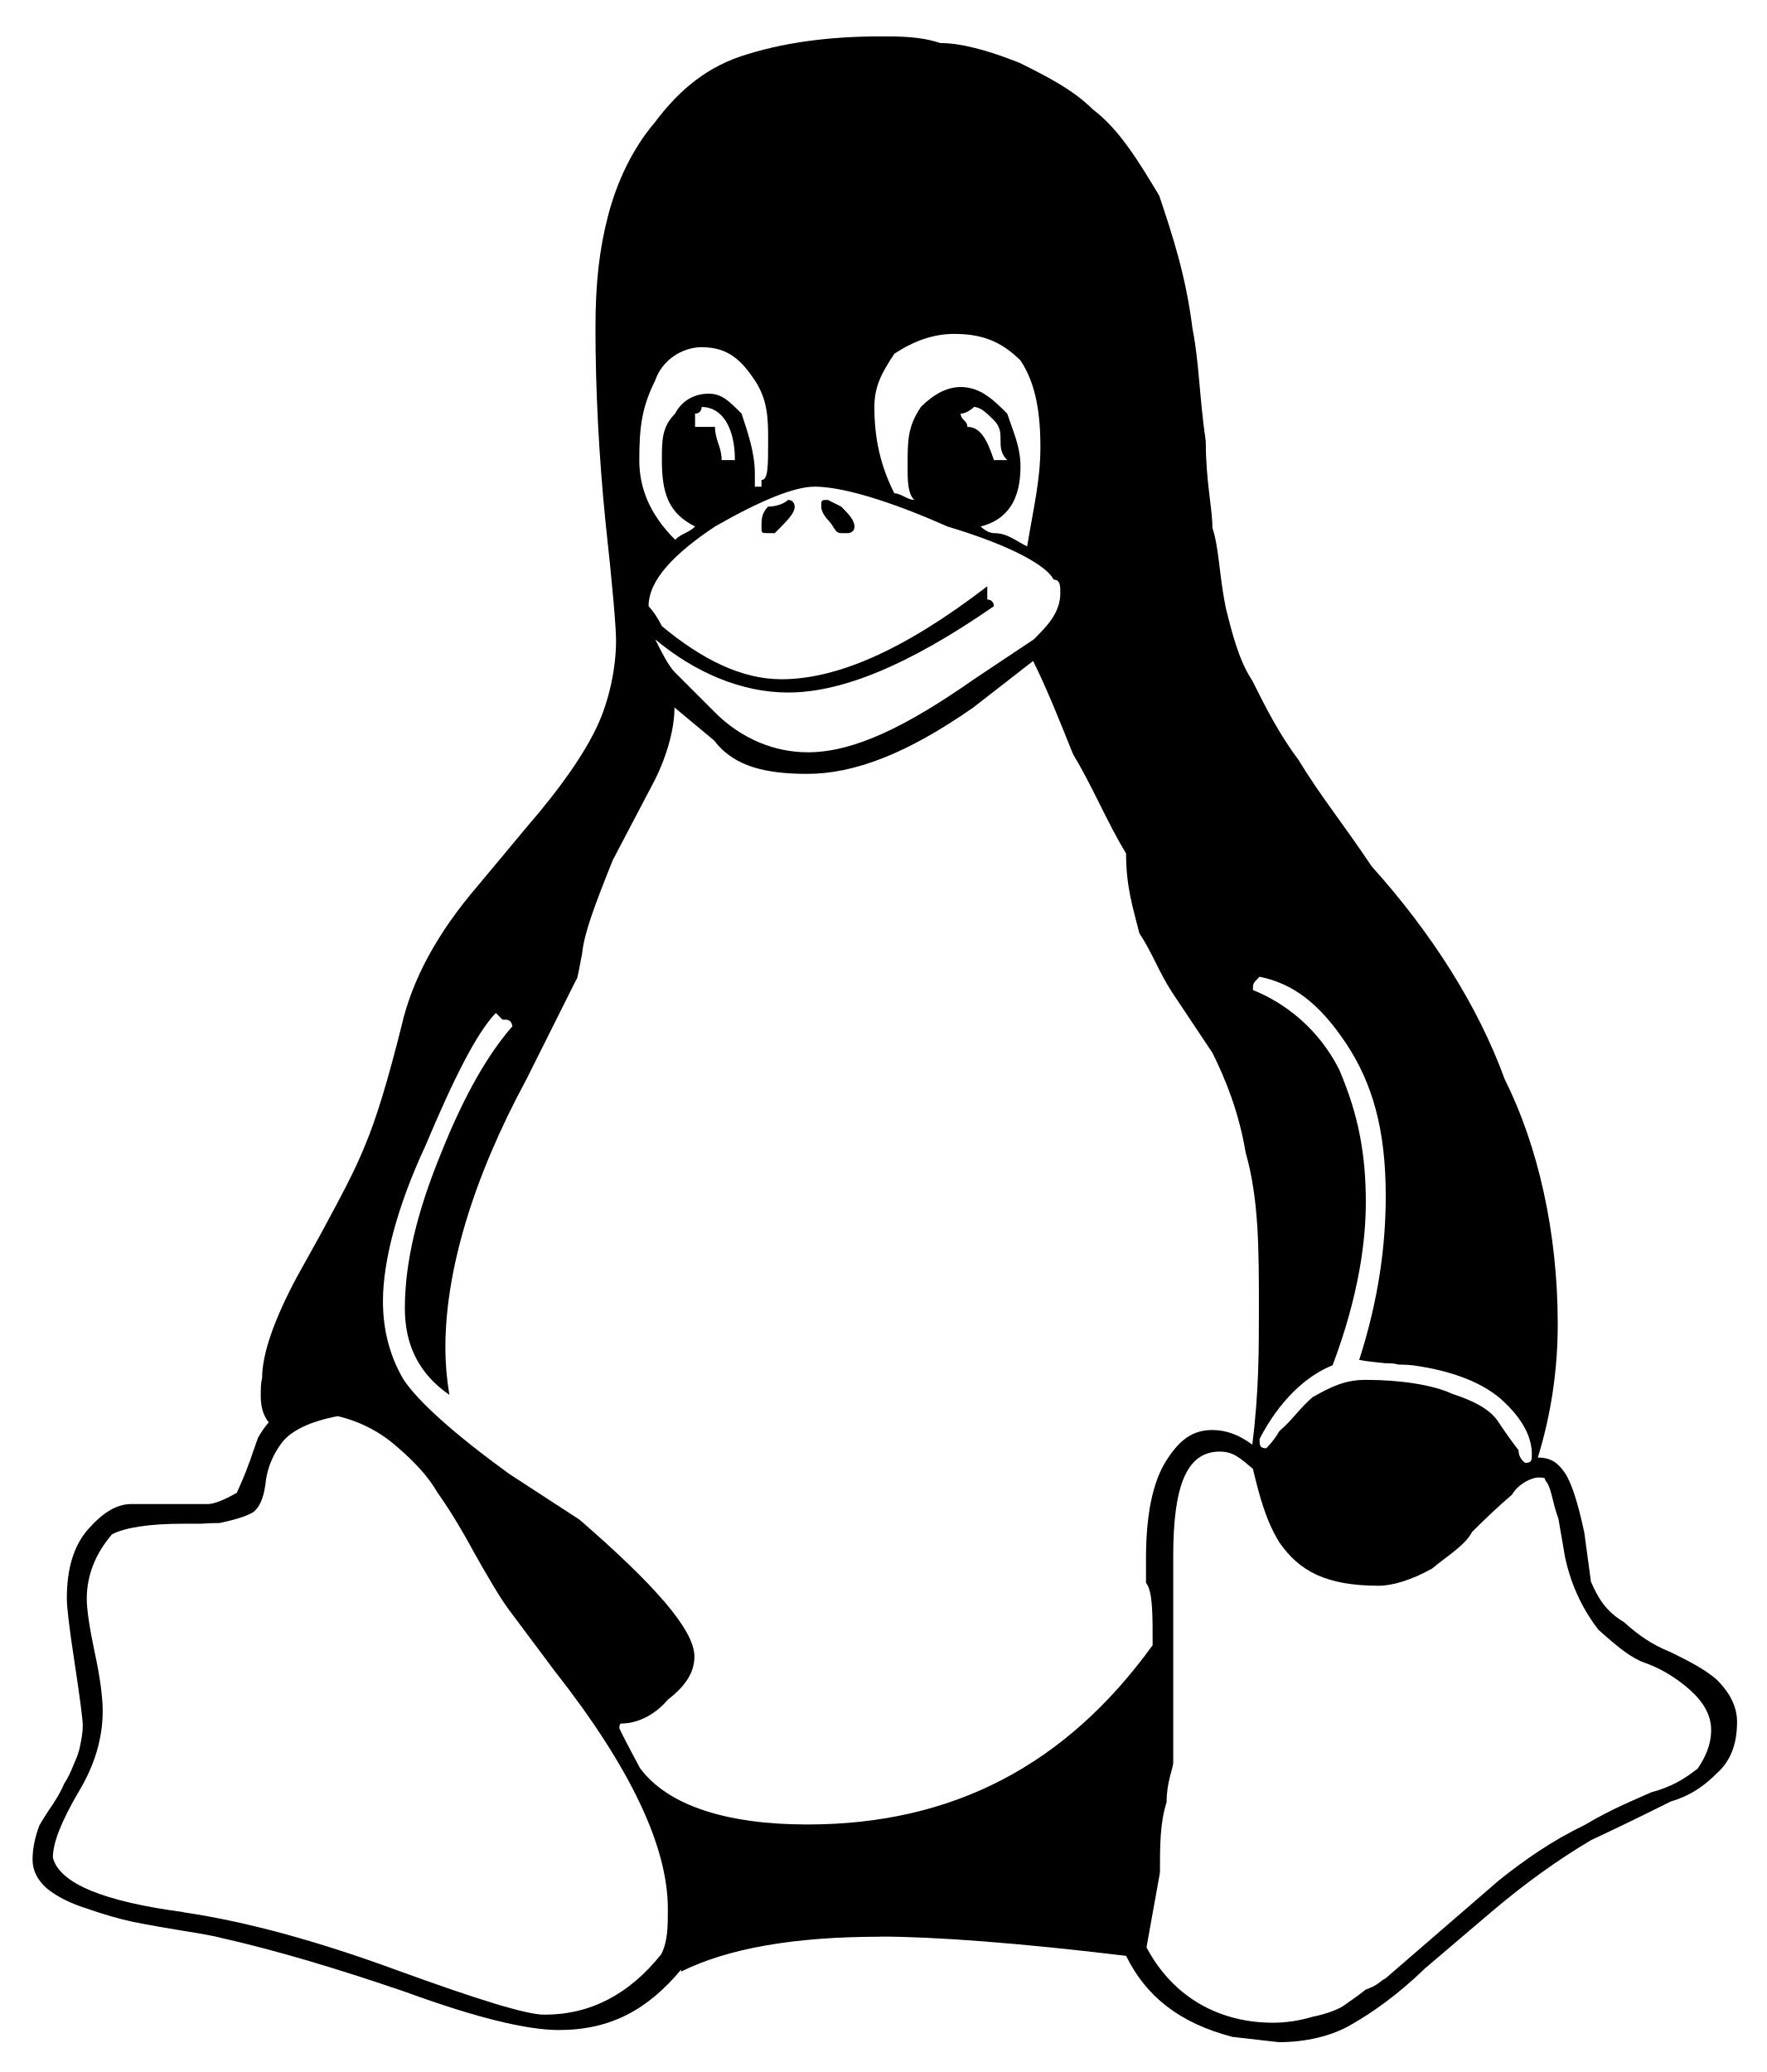
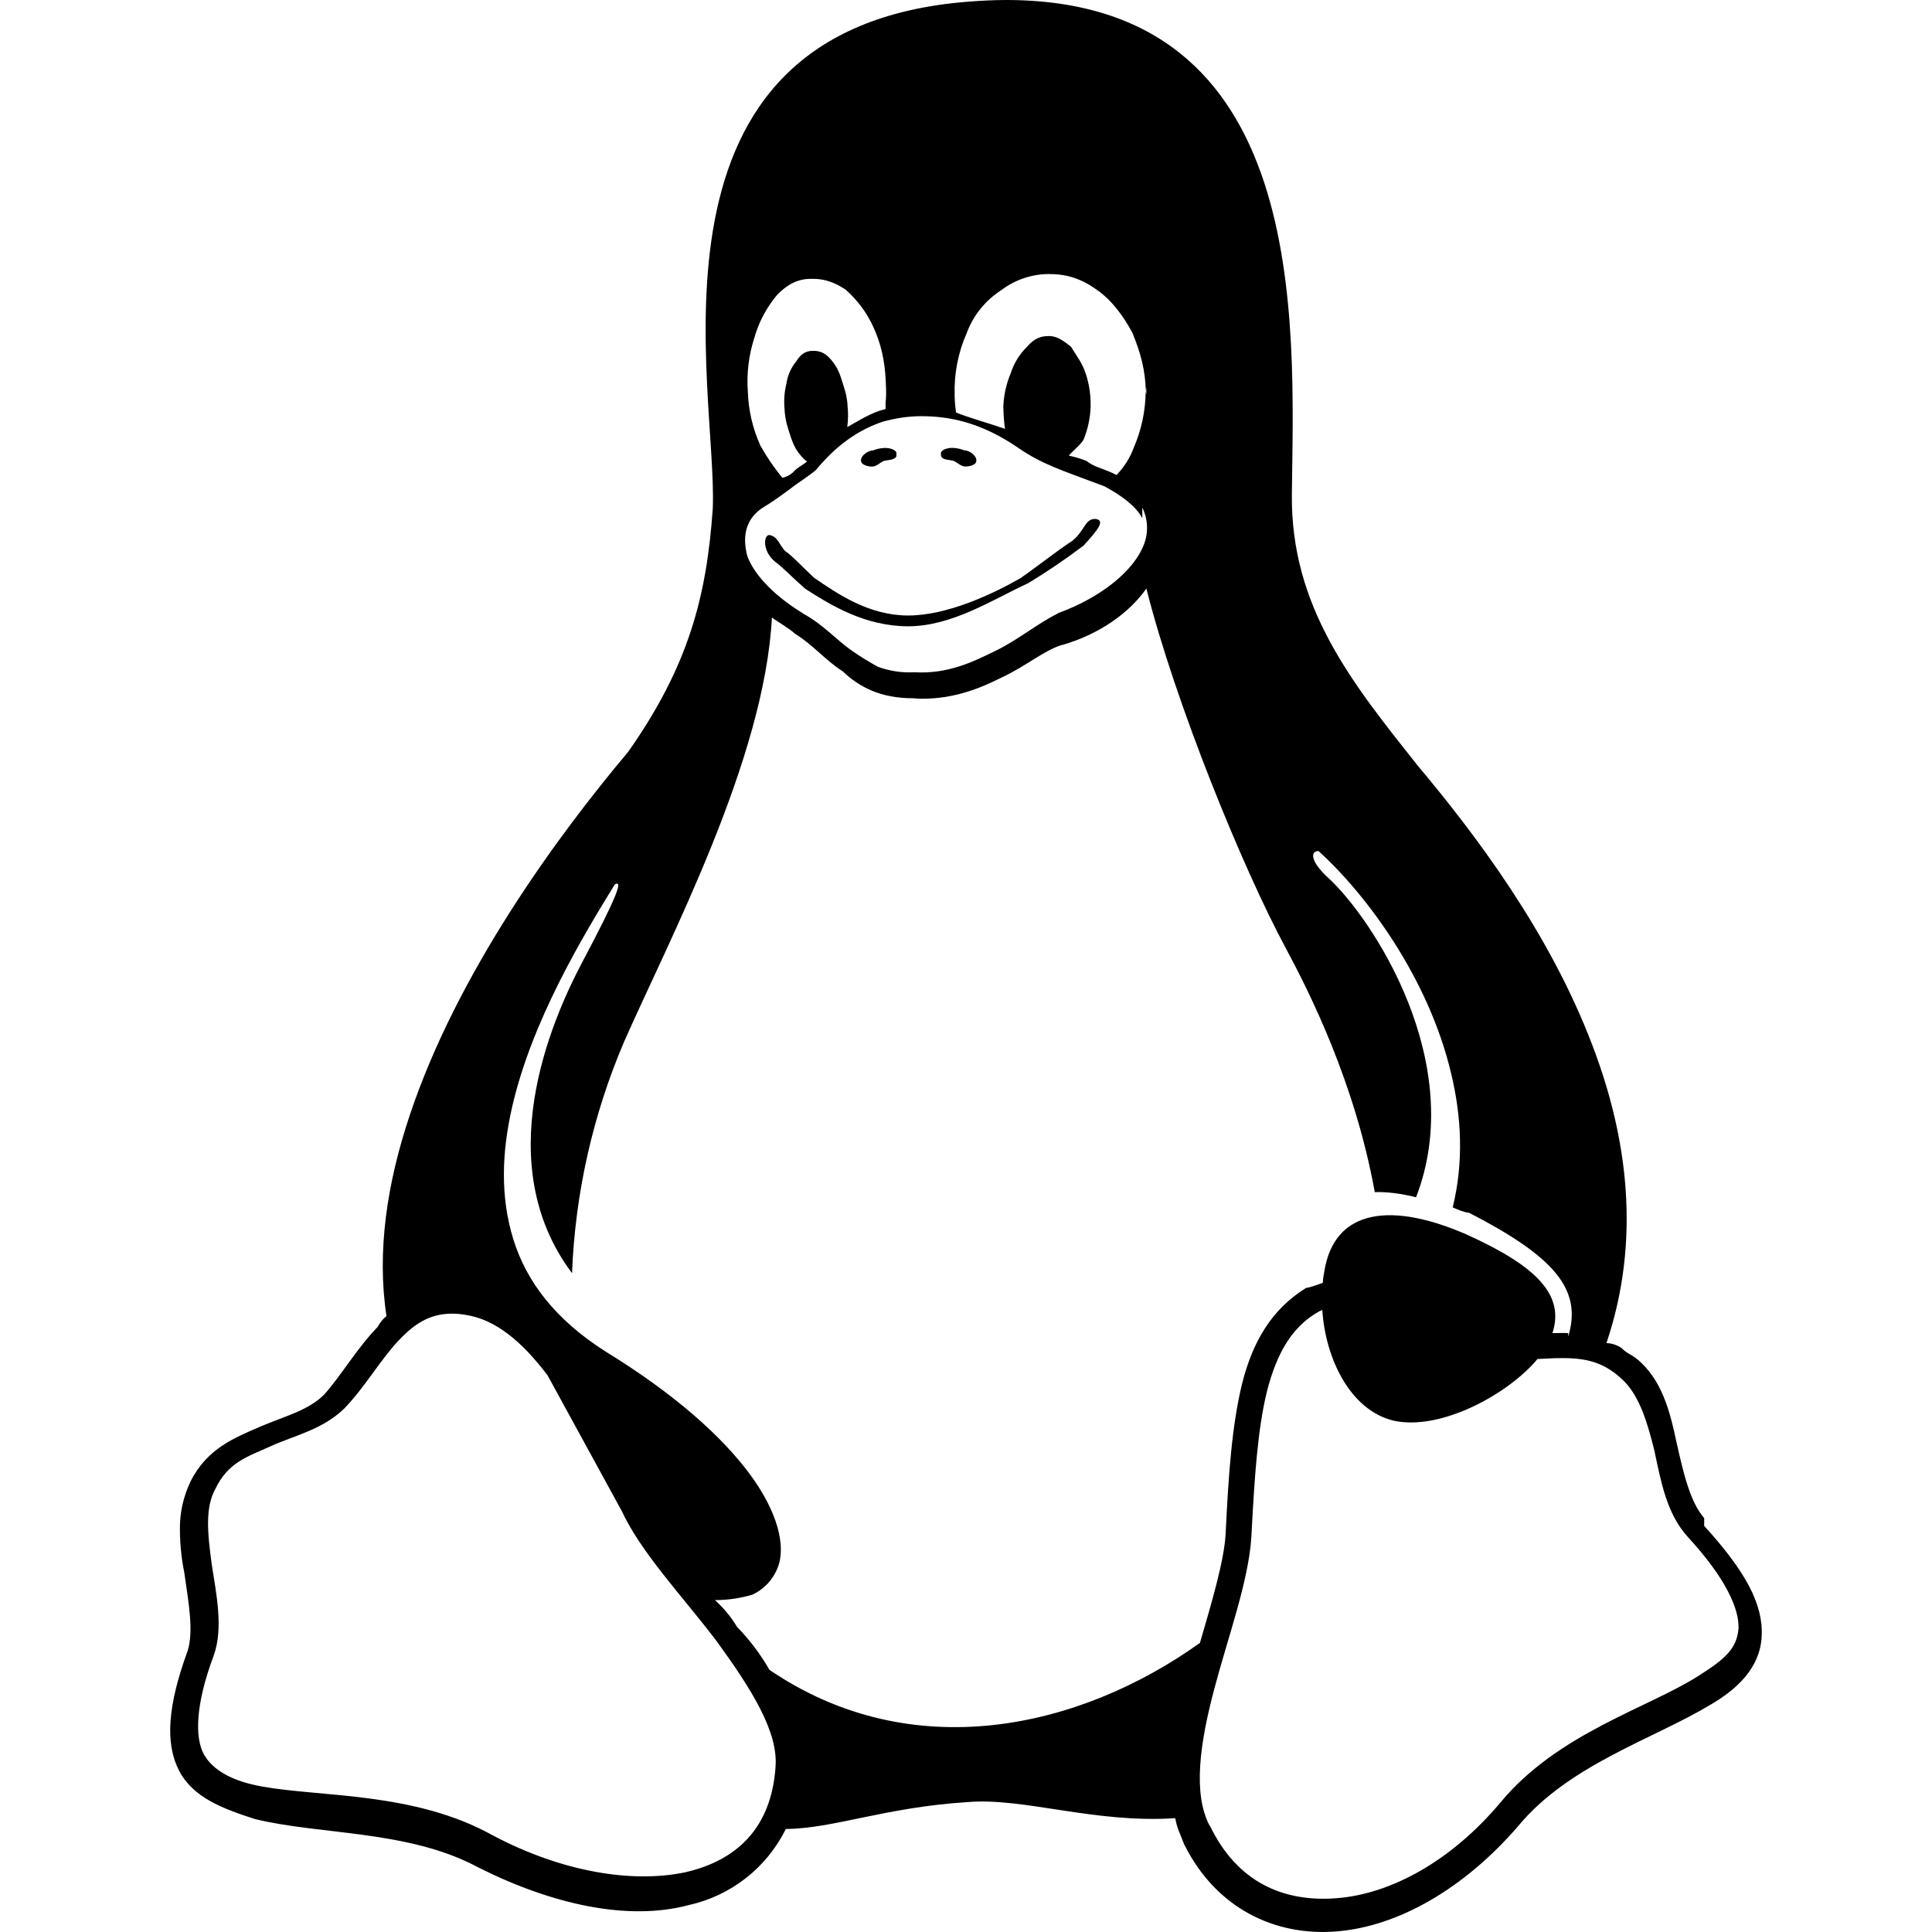
- <svg xmlns="http://www.w3.org/2000/svg" version="1.0" viewBox="0 0 266 312">
-   <g transform="translate(-3.335938,285.2793)">
-     <path d="M132-206c0,1-1,1-1,1h-1c-1,0-1-1-2-2,0,0-1-1-1-2s0-1,1-1l2,1c1,1,2,2,2,3m-18-10c0-5-2-8-5-8,0,0,0,1-1,1v2h3c0,2,1,3,1,5h2m35-5c2,0,3,2,4,5h2c-1-1-1-2-1-3s0-2-1-3-2-2-3-2c0,0-1,1-2,1,0,1,1,1,1,2m-30,16c-1,0-1,0-1-1s0-2,1-3c2,0,3-1,3-1,1,0,1,1,1,1,0,1-1,2-3,4h-1m-11-1c-4-2-5-5-5-10,0-3,0-5,2-7,1-2,3-3,5-3s3,1,5,3c1,3,2,6,2,9v1,1h1v-1c1,0,1-2,1-6,0-3,0-6-2-9s-4-5-8-5c-3,0-6,2-7,5-2,4-2.4,7-2.4,12,0,4,1.4,8,5.4,12,1-1,2-1,3-2m125,141c1,0,1-0.4,1-1.3,0-2.2-1-4.8-4-7.7-3-3-8-4.9-14-5.7-1-0.1-2-0.1-2-0.1-1-0.2-1-0.2-2-0.2-1-0.1-3-0.3-4-0.5,3-9.3,4-17.5,4-24.7,0-10-2-17-6-23s-8-9-13-10c-1,1-1,1-1,2,5,2,10,6,13,12,3,7,4,13,4,20,0,5.6-1,13.9-5,24.5-4,1.6-8,5.3-11,11.1,0,0.9,0,1.4,1,1.4,0,0,1-0.9,2-2.6,2-1.7,3-3.4,5-5.1,3-1.7,5-2.6,8-2.6,5,0,10,0.7,13,2.1,4,1.3,6,2.7,7,4.3,1,1.5,2,2.9,3,4.2,0,1.3,1,1.9,1,1.9m-92-145c-1-1-1-3-1-5,0-4,0-6,2-9,2-2,4-3,6-3,3,0,5,2,7,4,1,3,2,5,2,8,0,5-2,8-6,9,0,0,1,1,2,1,2,0,3,1,5,2,1-6,2-10,2-15,0-6-1-10-3-13-3-3-6-4-10-4-3,0-6,1-9,3-2,3-3,5-3,8,0,5,1,9,3,13,1,0,2,1,3,1m12,16c-13,9-23,13-31,13-7,0-14-3-20-8,1,2,2,4,3,5l6,6c4,4,9,6,14,6,7,0,15-4,25-11l9-6c2-2,4-4,4-7,0-1,0-2-1-2-1-2-6-5-16-8-9-4-16-6-20-6-3,0-8,2-15,6-6,4-10,8-10,12,0,0,1,1,2,3,6,5,12,8,18,8,8,0,18-4,31-14v2c1,0,1,1,1,1m23,202c4,7.52,11,11.3,19,11.3,2,0,4-0.3,6-0.9,2-0.4,4-1.1,5-1.9,1-0.7,2-1.4,3-2.2,2-0.7,2-1.2,3-1.7l17-14.7c4-3.19,8-5.98,13-8.4,4-2.4,8-4,10-4.9,3-0.8,5-2,7-3.6,1-1.5,2-3.4,2-5.8,0-2.9-2-5.1-4-6.7s-4-2.7-6-3.4-4-2.3-7-5c-2-2.6-4-6.2-5-10.9l-1-5.8c-1-2.7-1-4.7-2-5.8,0-0.3,0-0.4-1-0.4s-3,0.9-4,2.6c-2,1.7-4,3.6-6,5.6-1,2-4,3.8-6,5.5-3,1.7-6,2.6-8,2.6-8,0-12-2.2-15-6.5-2-3.2-3-6.9-4-11.1-2-1.7-3-2.6-5-2.6-5,0-7,5.2-7,15.7v3.3,11.6,8.9,4.3,3c0,0.9-1,2.9-1,6-1,3.1-1,6.62-1,10.6l-2,11.1v0.17m-145-5.29c9.3,1.36,20,4.27,32.1,8.71,12.1,4.4,19.5,6.7,22.2,6.7,7,0,12.8-3.1,17.6-9.09,1-1.94,1-4.22,1-6.84,0-9.45-5.7-21.4-17.1-35.9l-6.8-9.1c-1.4-1.9-3.1-4.8-5.3-8.7-2.1-3.9-4-6.9-5.5-9-1.3-2.3-3.4-4.6-6.1-6.9-2.6-2.3-5.6-3.8-8.9-4.6-4.2,0.8-7.1,2.2-8.5,4.1s-2.2,4-2.4,6.2c-0.3,2.1-0.9,3.5-1.9,4.2-1,0.6-2.7,1.1-5,1.6-0.5,0-1.4,0-2.7,0.1h-2.7c-5.3,0-8.9,0.6-10.8,1.6-2.5,2.9-3.8,6.2-3.8,9.7,0,1.6,0.4,4.3,1.2,8.1,0.8,3.7,1.2,6.7,1.2,8.8,0,4.1-1.2,8.2-3.7,12.3-2.5,4.3-3.8,7.5-3.8,9.78,1,3.88,7.6,6.61,19.7,8.21m33.3-90.9c0-6.9,1.8-14.5,5.5-23.5,3.6-9,7.2-15,10.7-19-0.2-1-0.7-1-1.5-1l-1-1c-2.9,3-6.4,10-10.6,20-4.2,9-6.4,17.3-6.4,23.4,0,4.5,1.1,8.4,3.1,11.8,2.2,3.3,7.5,8.1,15.9,14.2l10.6,6.9c11.3,9.8,17.3,16.6,17.3,20.6,0,2.1-1,4.2-4,6.5-2,2.4-4.7,3.6-7,3.6-0.2,0-0.3,0.2-0.3,0.7,0,0.1,1,2.1,3.1,6,4.2,5.7,13.2,8.5,25.2,8.5,22,0,39-9,52-27,0-5,0-8.1-1-9.4v-3.7c0-6.5,1-11.4,3-14.6s4-4.7,7-4.7c2,0,4,0.7,6,2.2,1-7.7,1-14.4,1-20.4,0-9.1,0-16.6-2-23.6-1-6-3-11-5-15-2-3-4-6-6-9s-3-6-5-9c-1-4-2-7-2-12-3-5-5-10-8-15-2-5-4-10-6-14l-9,7c-10,7-18,10-25,10-6,0-11-1-14-5l-6-5c0,3-1,7-3,11l-6.3,12c-2.8,7-4.3,11-4.6,14-0.4,2-0.7,4-0.9,4l-7.5,15c-8.1,15-12.2,28.9-12.2,40.4,0,2.3,0.2,4.7,0.6,7.1-4.5-3.1-6.7-7.4-6.7-13m71.6,94.6c-13,0-23,1.76-30,5.25v-0.3c-5,6-10.6,9.1-18.4,9.1-4.9,0-12.6-1.9-23-5.7-10.5-3.6-19.8-6.36-27.9-8.18-0.8-0.23-2.6-0.57-5.5-1.03-2.8-0.45-5.4-0.91-7.7-1.37-2.1-0.45-4.5-1.13-7.1-2.05-2.5-0.79-4.5-1.82-6-3.07-1.38-1.26-2.06-2.68-2.06-4.27,0-1.6,0.34-3.31,1.02-5.13,0.64-1.1,1.34-2.2,2.04-3.2,0.7-1.1,1.3-2.1,1.7-3.1,0.6-0.9,1-1.8,1.4-2.8,0.4-0.9,0.8-1.8,1-2.9,0.2-1,0.4-2,0.4-3s-0.4-4-1.2-9.3c-0.8-5.2-1.2-8.5-1.2-9.9,0-4.4,1-7.9,3.2-10.4s4.3-3.8,6.5-3.8h11.5c0.9,0,2.3-0.5,4.4-1.7,0.7-1.6,1.3-2.9,1.7-4.1,0.5-1.2,0.7-2.1,0.9-2.5,0.2-0.6,0.4-1.2,0.6-1.7,0.4-0.7,0.9-1.5,1.6-2.3-0.8-1-1.2-2.3-1.2-3.9,0-1.1,0-2.1,0.2-2.7,0-3.6,1.7-8.7,5.3-15.4l3.5-6.3c2.9-5.4,5.1-9.4,6.7-13.4,1.7-4,3.5-10,5.5-18,1.6-7,5.4-14,11.4-21l7.5-9c5.2-6,8.6-11,10.5-15s2.9-9,2.9-13c0-2-0.5-8-1.6-18-1-10-1.5-20-1.5-29,0-7,0.6-12,1.9-17s3.6-10,7-14c3-4,7-8,13-10s13-3,21-3c3,0,6,0,9,1,3,0,7,1,12,3,4,2,8,4,11,7,4,3,7,8,10,13,2,6,4,12,5,20,1,5,1,10,2,17,0,6,1,10,1,13,1,3,1,7,2,12,1,4,2,8,4,11,2,4,4,8,7,12,3,5,7,10,11,16,9,10,16,21,20,32,5,10,8,23,8,36.9,0,6.9-1,13.6-3,20.1,2,0,3,0.8,4,2.2s2,4.4,3,9.1l1,7.4c1,2.2,2,4.3,5,6.1,2,1.8,4,3.3,7,4.5,2,1,5,2.4,7,4.2,2,2,3,4.1,3,6.3,0,3.4-1,5.9-3,7.7-2,2-4,3.4-7,4.3-2,1-6,3-12,5.82-5,2.96-10,6.55-15,10.8l-10,8.51c-4,3.9-8,6.7-11,8.4-3,1.8-7,2.7-11,2.7l-7-0.8c-8-2.1-13-6.1-16-12.2-16-1.94-29-2.9-37-2.9" />
-   </g>
+ <svg xmlns="http://www.w3.org/2000/svg" role="img" viewBox="0 0 24 24">
+   <path d="M12.504 0c-.155 0-.315.008-.48.021-4.226.333-3.105 4.807-3.17 6.298-.076 1.092-.3 1.953-1.05 3.02-.885 1.051-2.127 2.75-2.716 4.521-.278.832-.41 1.684-.287 2.489a.424.424 0 00-.11.135c-.26.268-.45.6-.663.839-.199.199-.485.267-.797.4-.313.136-.658.269-.864.68-.09.189-.136.394-.132.602 0 .199.027.4.055.536.058.399.116.728.04.97-.249.68-.28 1.145-.106 1.484.174.334.535.47.94.601.81.2 1.91.135 2.774.6.926.466 1.866.67 2.616.47.526-.116.97-.464 1.208-.946.587-.003 1.23-.269 2.26-.334.699-.058 1.574.267 2.577.2.025.134.063.198.114.333l.003.003c.391.778 1.113 1.132 1.884 1.071.771-.06 1.592-.536 2.257-1.306.631-.765 1.683-1.084 2.378-1.503.348-.199.629-.469.649-.853.023-.4-.2-.811-.714-1.376v-.097l-.003-.003c-.17-.2-.25-.535-.338-.926-.085-.401-.182-.786-.492-1.046h-.003c-.059-.054-.123-.067-.188-.135a.357.357 0 00-.19-.064c.431-1.278.264-2.55-.173-3.694-.533-1.41-1.465-2.638-2.175-3.483-.796-1.005-1.576-1.957-1.56-3.368.026-2.152.236-6.133-3.544-6.139zm.529 3.405h.013c.213 0 .396.062.584.198.19.135.33.332.438.533.105.259.158.459.166.724 0-.02.006-.04.006-.06v.105a.086.086 0 01-.004-.021l-.004-.024a1.807 1.807 0 01-.15.706.953.953 0 01-.213.335.71.71 0 00-.088-.042c-.104-.045-.198-.064-.284-.133a1.312 1.312 0 00-.22-.066c.05-.06.146-.133.183-.198.053-.128.082-.264.088-.402v-.02a1.21 1.21 0 00-.061-.4c-.045-.134-.101-.2-.183-.333-.084-.066-.167-.132-.267-.132h-.016c-.093 0-.176.03-.262.132a.8.8 0 00-.205.334 1.18 1.18 0 00-.09.4v.019c.002.089.008.179.02.267-.193-.067-.438-.135-.607-.202a1.635 1.635 0 01-.018-.2v-.02a1.772 1.772 0 01.15-.768c.082-.22.232-.406.43-.533a.985.985 0 01.594-.2zm-2.962.059h.036c.142 0 .27.048.399.135.146.129.264.288.344.465.09.199.14.4.153.667v.004c.007.134.006.2-.002.266v.08c-.03.007-.056.018-.083.024-.152.055-.274.135-.393.2.012-.09.013-.18.003-.267v-.015c-.012-.133-.04-.2-.082-.333a.613.613 0 00-.166-.267.248.248 0 00-.183-.064h-.021c-.071.006-.13.04-.186.132a.552.552 0 00-.12.27.944.944 0 00-.023.33v.015c.012.135.037.2.08.334.046.134.098.2.166.268.01.009.02.018.034.024-.07.057-.117.07-.176.136a.304.304 0 01-.131.068 2.62 2.62 0 01-.275-.402 1.772 1.772 0 01-.155-.667 1.759 1.759 0 01.08-.668 1.43 1.43 0 01.283-.535c.128-.133.26-.2.418-.2zm1.37 1.706c.332 0 .733.065 1.216.399.293.2.523.269 1.052.468h.003c.255.136.405.266.478.399v-.131a.571.571 0 01.016.47c-.123.31-.516.643-1.063.842v.002c-.268.135-.501.333-.775.465-.276.135-.588.292-1.012.267a1.139 1.139 0 01-.448-.067 3.566 3.566 0 01-.322-.198c-.195-.135-.363-.332-.612-.465v-.005h-.005c-.4-.246-.616-.512-.686-.71-.07-.268-.005-.47.193-.6.224-.135.38-.271.483-.336.104-.074.143-.102.176-.131h.002v-.003c.169-.202.436-.47.839-.601.139-.036.294-.065.466-.065zm2.8 2.142c.358 1.417 1.196 3.475 1.735 4.473.286.534.855 1.659 1.102 3.024.156-.005.33.018.513.064.646-1.671-.546-3.467-1.089-3.966-.22-.2-.232-.335-.123-.335.59.534 1.365 1.572 1.646 2.757.13.535.16 1.104.021 1.67.067.028.135.06.205.067 1.032.534 1.413.938 1.23 1.537v-.043c-.06-.003-.12 0-.18 0h-.016c.151-.467-.182-.825-1.065-1.224-.915-.4-1.646-.336-1.77.465-.008.043-.013.066-.018.135-.068.023-.139.053-.209.064-.43.268-.662.669-.793 1.187-.13.533-.17 1.156-.205 1.869v.003c-.02.334-.17.838-.319 1.35-1.5 1.072-3.58 1.538-5.348.334a2.645 2.645 0 00-.402-.533 1.45 1.45 0 00-.275-.333c.182 0 .338-.03.465-.067a.615.615 0 00.314-.334c.108-.267 0-.697-.345-1.163-.345-.467-.931-.995-1.788-1.521-.63-.4-.986-.87-1.15-1.396-.165-.534-.143-1.085-.015-1.645.245-1.07.873-2.11 1.274-2.763.107-.065.037.135-.408.974-.396.751-1.14 2.497-.122 3.854a8.123 8.123 0 01.647-2.876c.564-1.278 1.743-3.504 1.836-5.268.048.036.217.135.289.202.218.133.38.333.59.465.21.201.477.335.876.335.039.003.075.006.11.006.412 0 .73-.134.997-.268.29-.134.52-.334.74-.4h.005c.467-.135.835-.402 1.044-.7zm2.185 8.958c.037.6.343 1.245.882 1.377.588.134 1.434-.333 1.791-.765l.211-.01c.315-.007.577.01.847.268l.003.003c.208.199.305.53.391.876.085.4.154.78.409 1.066.486.527.645.906.636 1.14l.003-.007v.018l-.003-.012c-.015.262-.185.396-.498.595-.63.401-1.746.712-2.457 1.57-.618.737-1.37 1.14-2.036 1.191-.664.053-1.237-.2-1.574-.898l-.005-.003c-.21-.4-.12-1.025.056-1.69.176-.668.428-1.344.463-1.897.037-.714.076-1.335.195-1.814.12-.465.308-.797.641-.984l.045-.022zm-10.814.049h.01c.053 0 .105.005.157.014.376.055.706.333 1.023.752l.91 1.664.003.003c.243.533.754 1.064 1.189 1.637.434.598.77 1.131.729 1.57v.006c-.057.744-.48 1.148-1.125 1.294-.645.135-1.52.002-2.395-.464-.968-.536-2.118-.469-2.857-.602-.369-.066-.61-.2-.723-.4-.11-.2-.113-.602.123-1.23v-.004l.002-.003c.117-.334.03-.752-.027-1.118-.055-.401-.083-.71.043-.94.16-.334.396-.4.69-.533.294-.135.64-.202.915-.47h.002v-.002c.256-.268.445-.601.668-.838.19-.201.38-.336.663-.336zm7.159-9.074c-.435.201-.945.535-1.488.535-.542 0-.97-.267-1.28-.466-.154-.134-.28-.268-.373-.335-.164-.134-.144-.333-.074-.333.109.016.129.134.199.2.096.066.215.2.36.333.292.2.68.467 1.167.467.485 0 1.053-.267 1.398-.466.195-.135.445-.334.648-.467.156-.136.149-.267.279-.267.128.016.034.134-.147.332a8.097 8.097 0 01-.69.468zm-1.082-1.583V5.64c-.006-.02.013-.042.029-.05.074-.043.18-.027.26.004.063 0 .16.067.15.135-.006.049-.085.066-.135.066-.055 0-.092-.043-.141-.068-.052-.018-.146-.008-.163-.065zm-.551 0c-.02.058-.113.049-.166.066-.047.025-.086.068-.14.068-.05 0-.13-.02-.136-.068-.01-.066.088-.133.15-.133.08-.031.184-.047.259-.005.019.009.036.03.03.05v.02h.003z" />
</svg>
